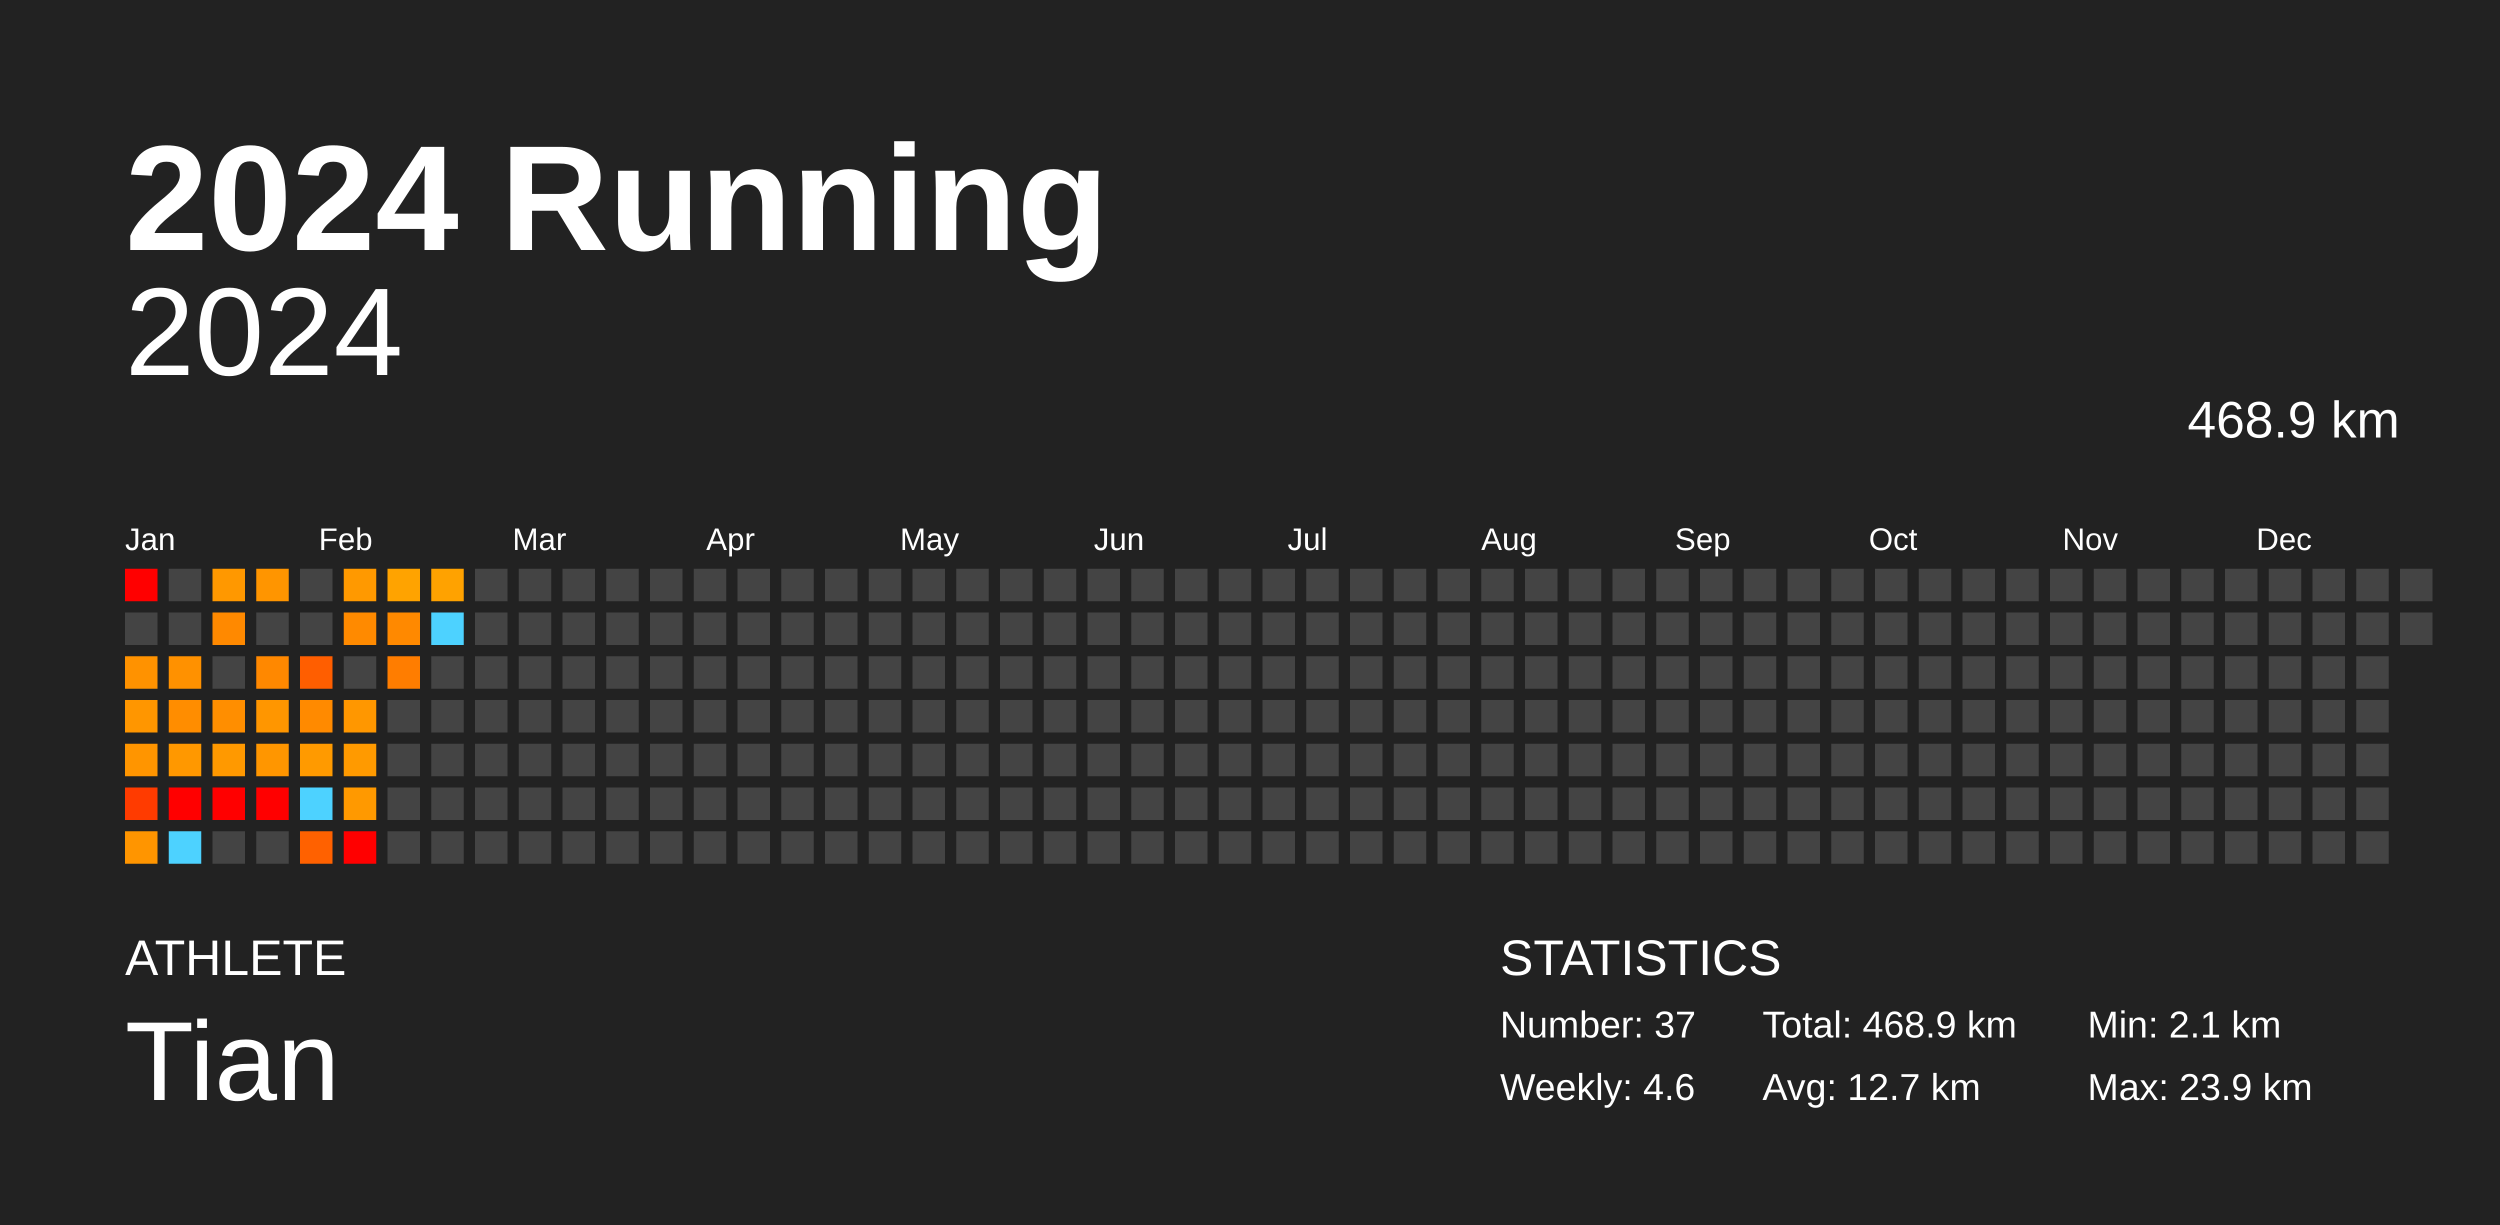
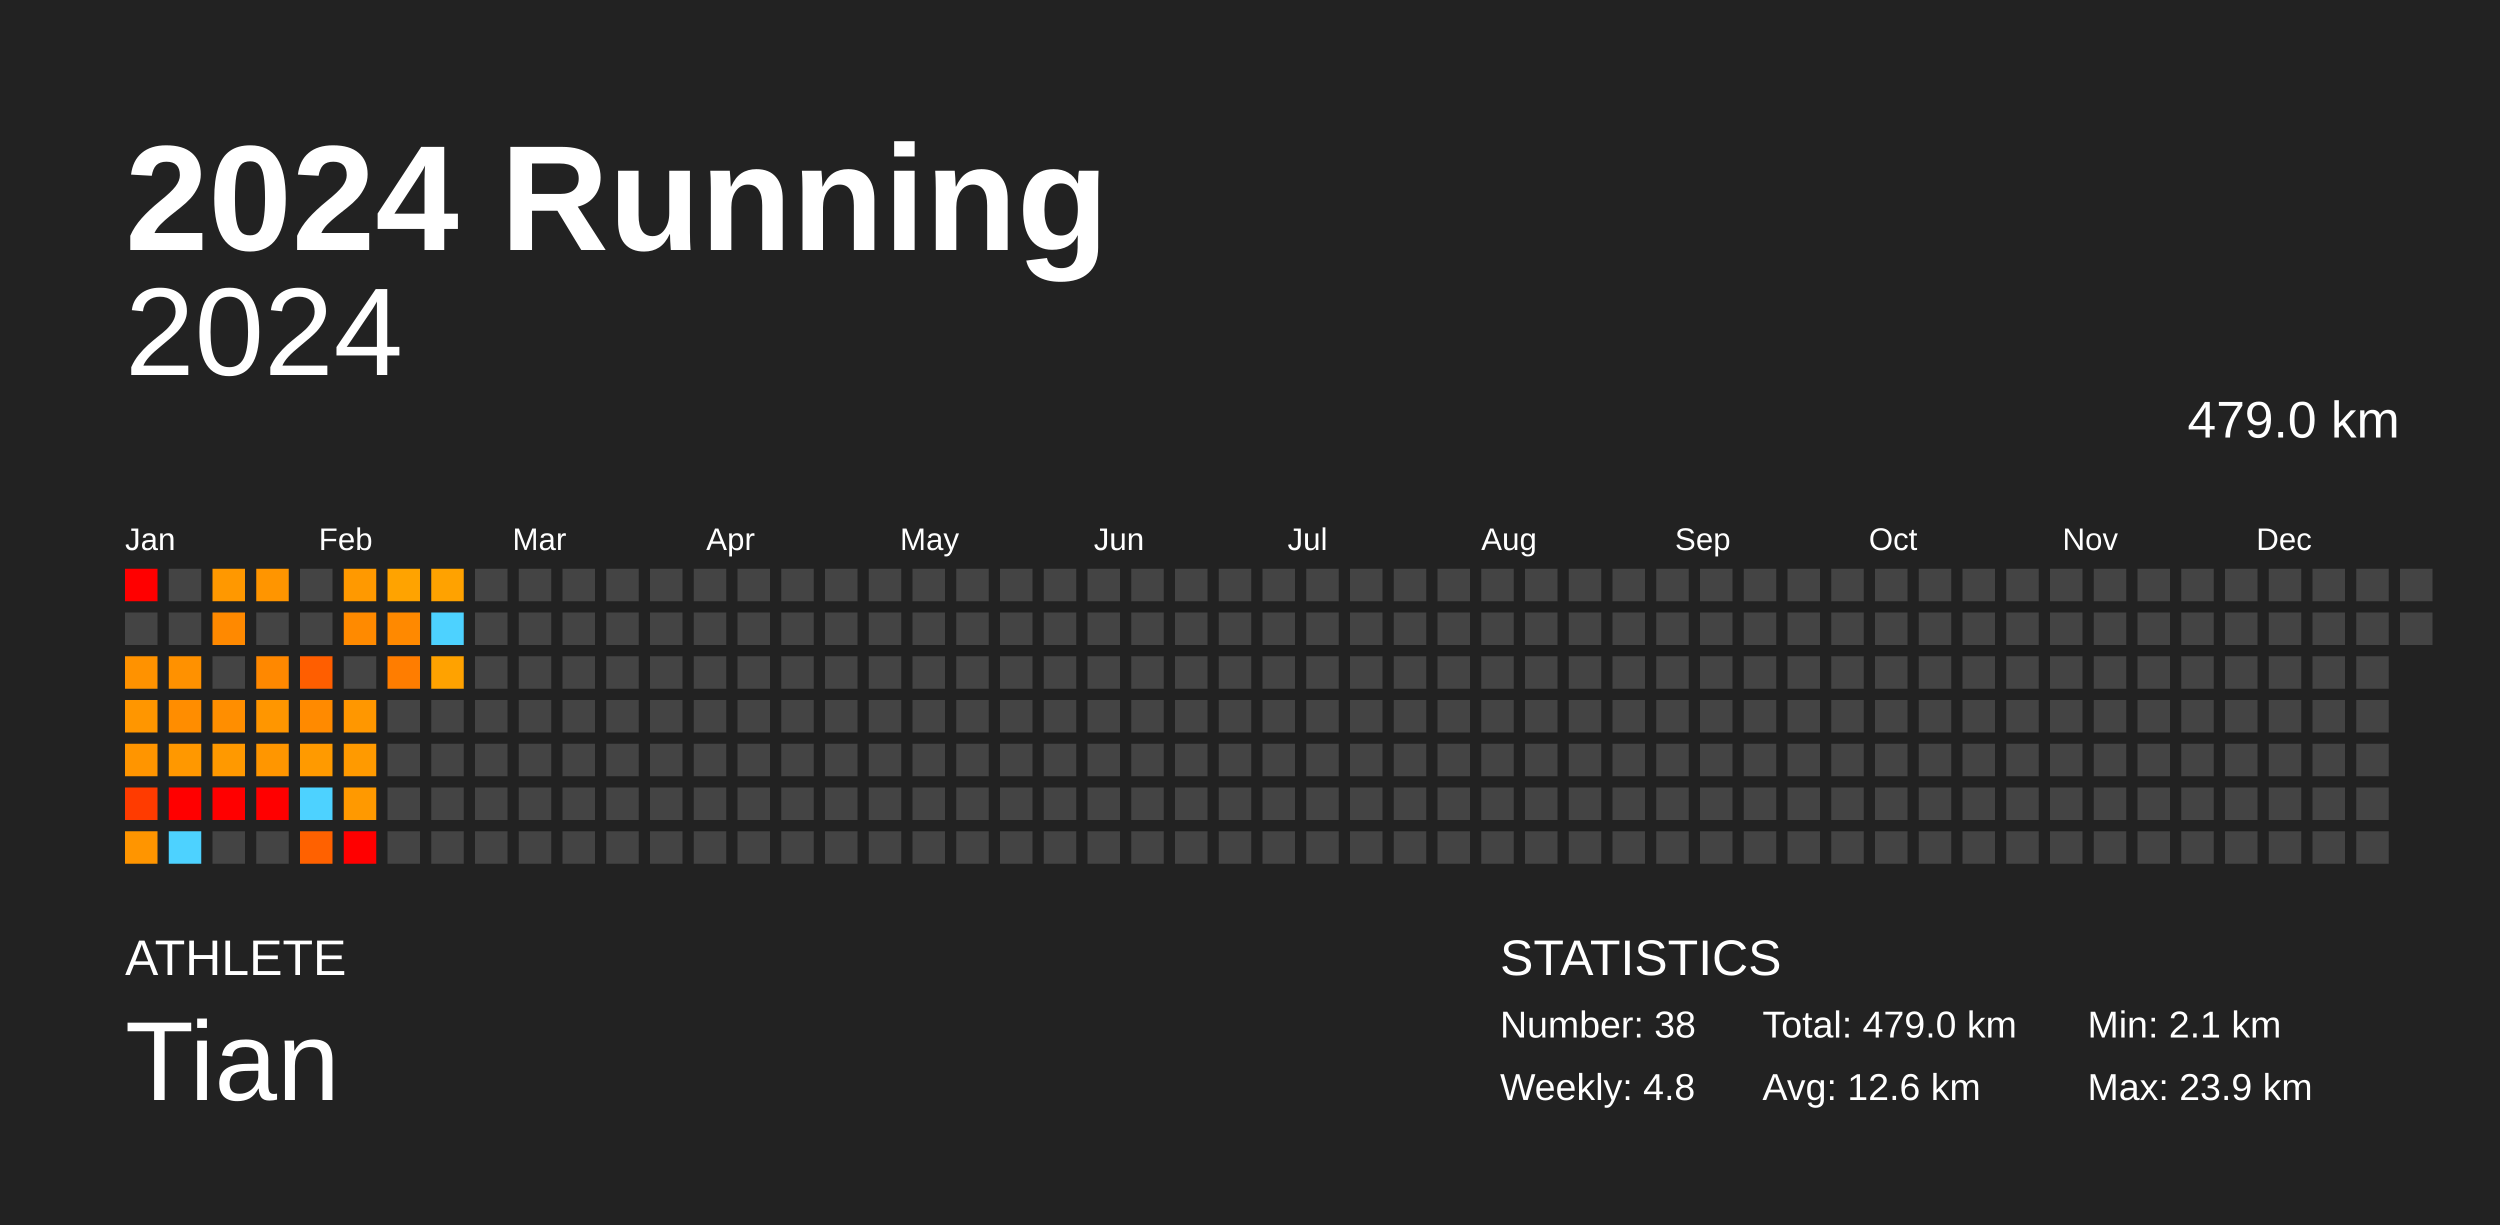
<svg xmlns="http://www.w3.org/2000/svg" baseProfile="full" height="98mm" version="1.1" viewBox="0,0,200,98" width="200mm">
  <defs />
  <rect fill="#222222" height="98" width="200" x="0" y="0" />
  <text fill="#FFFFFF" style="font-size:12px; font-family:Arial; font-weight:bold;" x="10" y="20">2024 Running</text>
  <text fill="#FFFFFF" style="font-size:4px; font-family:Arial" x="10" y="78">ATHLETE</text>
  <text fill="#FFFFFF" style="font-size:9px; font-family:Arial" x="10" y="88">Tian</text>
  <text fill="#FFFFFF" style="font-size:4px; font-family:Arial" x="120" y="78">STATISTICS</text>
-   <text fill="#FFFFFF" style="font-size:3px; font-family:Arial" x="120" y="83">Number: 37</text>
-   <text fill="#FFFFFF" style="font-size:3px; font-family:Arial" x="120" y="88">Weekly: 4.6</text>
-   <text fill="#FFFFFF" style="font-size:3px; font-family:Arial" x="141" y="83">Total: 468.9 km</text>
-   <text fill="#FFFFFF" style="font-size:3px; font-family:Arial" x="141" y="88">Avg: 12.7 km</text>
+   <text fill="#FFFFFF" style="font-size:3px; font-family:Arial" x="120" y="83">Number: 38</text>
+   <text fill="#FFFFFF" style="font-size:3px; font-family:Arial" x="120" y="88">Weekly: 4.8</text>
+   <text fill="#FFFFFF" style="font-size:3px; font-family:Arial" x="141" y="83">Total: 479.0 km</text>
+   <text fill="#FFFFFF" style="font-size:3px; font-family:Arial" x="141" y="88">Avg: 12.6 km</text>
  <text fill="#FFFFFF" style="font-size:3px; font-family:Arial" x="167" y="83">Min: 2.1 km</text>
  <text fill="#FFFFFF" style="font-size:3px; font-family:Arial" x="167" y="88">Max: 23.9 km</text>
  <text alignment-baseline="hanging" fill="#FFFFFF" style="font-size:10.0px; font-family:Arial;" x="10" y="30">2024</text>
-   <text alignment-baseline="hanging" fill="#FFFFFF" style="font-size:4.125px; font-family:Arial;" x="175" y="35">468.9 km</text>
+   <text alignment-baseline="hanging" fill="#FFFFFF" style="font-size:4.125px; font-family:Arial;" x="175" y="35">479.0 km</text>
  <text fill="#FFFFFF" style="font-size:2.5px; font-family:Arial" x="10.0" y="44">Jan</text>
  <text fill="#FFFFFF" style="font-size:2.5px; font-family:Arial" x="25.5" y="44">Feb</text>
  <text fill="#FFFFFF" style="font-size:2.5px; font-family:Arial" x="41.0" y="44">Mar</text>
  <text fill="#FFFFFF" style="font-size:2.5px; font-family:Arial" x="56.5" y="44">Apr</text>
  <text fill="#FFFFFF" style="font-size:2.5px; font-family:Arial" x="72.0" y="44">May</text>
  <text fill="#FFFFFF" style="font-size:2.5px; font-family:Arial" x="87.5" y="44">Jun</text>
  <text fill="#FFFFFF" style="font-size:2.5px; font-family:Arial" x="103.0" y="44">Jul</text>
  <text fill="#FFFFFF" style="font-size:2.5px; font-family:Arial" x="118.5" y="44">Aug</text>
  <text fill="#FFFFFF" style="font-size:2.5px; font-family:Arial" x="134.0" y="44">Sep</text>
  <text fill="#FFFFFF" style="font-size:2.5px; font-family:Arial" x="149.5" y="44">Oct</text>
  <text fill="#FFFFFF" style="font-size:2.5px; font-family:Arial" x="165.0" y="44">Nov</text>
  <text fill="#FFFFFF" style="font-size:2.5px; font-family:Arial" x="180.5" y="44">Dec</text>
  <rect fill="red" height="2.6" width="2.6" x="10.0" y="45.5" />
  <rect fill="#444444" height="2.6" width="2.6" x="10.0" y="49.0" />
  <rect fill="#ff9200" height="2.6" width="2.6" x="10.0" y="52.5" />
  <rect fill="#ff9600" height="2.6" width="2.6" x="10.0" y="56.0" />
  <rect fill="#ff9500" height="2.6" width="2.6" x="10.0" y="59.5" />
  <rect fill="#ff3b00" height="2.6" width="2.6" x="10.0" y="63.0" />
  <rect fill="#ff9500" height="2.6" width="2.6" x="10.0" y="66.5" />
  <rect fill="#444444" height="2.6" width="2.6" x="13.5" y="45.5" />
  <rect fill="#444444" height="2.6" width="2.6" x="13.5" y="49.0" />
  <rect fill="#ff9100" height="2.6" width="2.6" x="13.5" y="52.5" />
  <rect fill="#ff8d00" height="2.6" width="2.6" x="13.5" y="56.0" />
  <rect fill="#ff9800" height="2.6" width="2.6" x="13.5" y="59.5" />
  <rect fill="red" height="2.6" width="2.6" x="13.5" y="63.0" />
  <rect fill="#4dd2ff" height="2.6" width="2.6" x="13.5" y="66.5" />
  <rect fill="#ff9800" height="2.6" width="2.6" x="17.0" y="45.5" />
  <rect fill="#ff8900" height="2.6" width="2.6" x="17.0" y="49.0" />
  <rect fill="#444444" height="2.6" width="2.6" x="17.0" y="52.5" />
  <rect fill="#ff8e00" height="2.6" width="2.6" x="17.0" y="56.0" />
  <rect fill="#ff9900" height="2.6" width="2.6" x="17.0" y="59.5" />
  <rect fill="red" height="2.6" width="2.6" x="17.0" y="63.0" />
  <rect fill="#444444" height="2.6" width="2.6" x="17.0" y="66.5" />
  <rect fill="#ff9500" height="2.6" width="2.6" x="20.5" y="45.5" />
  <rect fill="#444444" height="2.6" width="2.6" x="20.5" y="49.0" />
  <rect fill="#ff8800" height="2.6" width="2.6" x="20.5" y="52.5" />
  <rect fill="#ff9600" height="2.6" width="2.6" x="20.5" y="56.0" />
  <rect fill="#ff9600" height="2.6" width="2.6" x="20.5" y="59.5" />
  <rect fill="red" height="2.6" width="2.6" x="20.5" y="63.0" />
  <rect fill="#444444" height="2.6" width="2.6" x="20.5" y="66.5" />
  <rect fill="#444444" height="2.6" width="2.6" x="24.0" y="45.5" />
  <rect fill="#444444" height="2.6" width="2.6" x="24.0" y="49.0" />
  <rect fill="#ff5e00" height="2.6" width="2.6" x="24.0" y="52.5" />
  <rect fill="#ff8a00" height="2.6" width="2.6" x="24.0" y="56.0" />
  <rect fill="#ff9a00" height="2.6" width="2.6" x="24.0" y="59.5" />
  <rect fill="#4dd2ff" height="2.6" width="2.6" x="24.0" y="63.0" />
  <rect fill="#ff6100" height="2.6" width="2.6" x="24.0" y="66.5" />
  <rect fill="#ff9900" height="2.6" width="2.6" x="27.5" y="45.5" />
  <rect fill="#ff8a00" height="2.6" width="2.6" x="27.5" y="49.0" />
  <rect fill="#444444" height="2.6" width="2.6" x="27.5" y="52.5" />
  <rect fill="#ff9700" height="2.6" width="2.6" x="27.5" y="56.0" />
  <rect fill="#ff9a00" height="2.6" width="2.6" x="27.5" y="59.5" />
  <rect fill="#ff9900" height="2.6" width="2.6" x="27.5" y="63.0" />
  <rect fill="red" height="2.6" width="2.6" x="27.5" y="66.5" />
  <rect fill="#ffa300" height="2.6" width="2.6" x="31.0" y="45.5" />
  <rect fill="#ff8900" height="2.6" width="2.6" x="31.0" y="49.0" />
  <rect fill="#ff7d00" height="2.6" width="2.6" x="31.0" y="52.5" />
  <rect fill="#444444" height="2.6" width="2.6" x="31.0" y="56.0" />
  <rect fill="#444444" height="2.6" width="2.6" x="31.0" y="59.5" />
  <rect fill="#444444" height="2.6" width="2.6" x="31.0" y="63.0" />
  <rect fill="#444444" height="2.6" width="2.6" x="31.0" y="66.5" />
  <rect fill="#ffa200" height="2.6" width="2.6" x="34.5" y="45.5" />
  <rect fill="#4dd2ff" height="2.6" width="2.6" x="34.5" y="49.0" />
-   <rect fill="#444444" height="2.6" width="2.6" x="34.5" y="52.5" />
+   <rect fill="#ffa200" height="2.6" width="2.6" x="34.5" y="52.5" />
  <rect fill="#444444" height="2.6" width="2.6" x="34.5" y="56.0" />
  <rect fill="#444444" height="2.6" width="2.6" x="34.5" y="59.5" />
  <rect fill="#444444" height="2.6" width="2.6" x="34.5" y="63.0" />
  <rect fill="#444444" height="2.6" width="2.6" x="34.5" y="66.5" />
  <rect fill="#444444" height="2.6" width="2.6" x="38.0" y="45.5" />
  <rect fill="#444444" height="2.6" width="2.6" x="38.0" y="49.0" />
  <rect fill="#444444" height="2.6" width="2.6" x="38.0" y="52.5" />
  <rect fill="#444444" height="2.6" width="2.6" x="38.0" y="56.0" />
  <rect fill="#444444" height="2.6" width="2.6" x="38.0" y="59.5" />
  <rect fill="#444444" height="2.6" width="2.6" x="38.0" y="63.0" />
  <rect fill="#444444" height="2.6" width="2.6" x="38.0" y="66.5" />
  <rect fill="#444444" height="2.6" width="2.6" x="41.5" y="45.5" />
  <rect fill="#444444" height="2.6" width="2.6" x="41.5" y="49.0" />
  <rect fill="#444444" height="2.6" width="2.6" x="41.5" y="52.5" />
  <rect fill="#444444" height="2.6" width="2.6" x="41.5" y="56.0" />
  <rect fill="#444444" height="2.6" width="2.6" x="41.5" y="59.5" />
  <rect fill="#444444" height="2.6" width="2.6" x="41.5" y="63.0" />
  <rect fill="#444444" height="2.6" width="2.6" x="41.5" y="66.5" />
  <rect fill="#444444" height="2.6" width="2.6" x="45.0" y="45.5" />
  <rect fill="#444444" height="2.6" width="2.6" x="45.0" y="49.0" />
  <rect fill="#444444" height="2.6" width="2.6" x="45.0" y="52.5" />
  <rect fill="#444444" height="2.6" width="2.6" x="45.0" y="56.0" />
  <rect fill="#444444" height="2.6" width="2.6" x="45.0" y="59.5" />
  <rect fill="#444444" height="2.6" width="2.6" x="45.0" y="63.0" />
  <rect fill="#444444" height="2.6" width="2.6" x="45.0" y="66.5" />
  <rect fill="#444444" height="2.6" width="2.6" x="48.5" y="45.5" />
  <rect fill="#444444" height="2.6" width="2.6" x="48.5" y="49.0" />
  <rect fill="#444444" height="2.6" width="2.6" x="48.5" y="52.5" />
  <rect fill="#444444" height="2.6" width="2.6" x="48.5" y="56.0" />
  <rect fill="#444444" height="2.6" width="2.6" x="48.5" y="59.5" />
  <rect fill="#444444" height="2.6" width="2.6" x="48.5" y="63.0" />
  <rect fill="#444444" height="2.6" width="2.6" x="48.5" y="66.5" />
  <rect fill="#444444" height="2.6" width="2.6" x="52.0" y="45.5" />
  <rect fill="#444444" height="2.6" width="2.6" x="52.0" y="49.0" />
  <rect fill="#444444" height="2.6" width="2.6" x="52.0" y="52.5" />
  <rect fill="#444444" height="2.6" width="2.6" x="52.0" y="56.0" />
  <rect fill="#444444" height="2.6" width="2.6" x="52.0" y="59.5" />
  <rect fill="#444444" height="2.6" width="2.6" x="52.0" y="63.0" />
  <rect fill="#444444" height="2.6" width="2.6" x="52.0" y="66.5" />
  <rect fill="#444444" height="2.6" width="2.6" x="55.5" y="45.5" />
  <rect fill="#444444" height="2.6" width="2.6" x="55.5" y="49.0" />
  <rect fill="#444444" height="2.6" width="2.6" x="55.5" y="52.5" />
  <rect fill="#444444" height="2.6" width="2.6" x="55.5" y="56.0" />
  <rect fill="#444444" height="2.6" width="2.6" x="55.5" y="59.5" />
  <rect fill="#444444" height="2.6" width="2.6" x="55.5" y="63.0" />
  <rect fill="#444444" height="2.6" width="2.6" x="55.5" y="66.5" />
  <rect fill="#444444" height="2.6" width="2.6" x="59.0" y="45.5" />
  <rect fill="#444444" height="2.6" width="2.6" x="59.0" y="49.0" />
  <rect fill="#444444" height="2.6" width="2.6" x="59.0" y="52.5" />
  <rect fill="#444444" height="2.6" width="2.6" x="59.0" y="56.0" />
  <rect fill="#444444" height="2.6" width="2.6" x="59.0" y="59.5" />
  <rect fill="#444444" height="2.6" width="2.6" x="59.0" y="63.0" />
  <rect fill="#444444" height="2.6" width="2.6" x="59.0" y="66.5" />
  <rect fill="#444444" height="2.6" width="2.6" x="62.5" y="45.5" />
  <rect fill="#444444" height="2.6" width="2.6" x="62.5" y="49.0" />
  <rect fill="#444444" height="2.6" width="2.6" x="62.5" y="52.5" />
  <rect fill="#444444" height="2.6" width="2.6" x="62.5" y="56.0" />
  <rect fill="#444444" height="2.6" width="2.6" x="62.5" y="59.5" />
  <rect fill="#444444" height="2.6" width="2.6" x="62.5" y="63.0" />
  <rect fill="#444444" height="2.6" width="2.6" x="62.5" y="66.5" />
  <rect fill="#444444" height="2.6" width="2.6" x="66.0" y="45.5" />
  <rect fill="#444444" height="2.6" width="2.6" x="66.0" y="49.0" />
  <rect fill="#444444" height="2.6" width="2.6" x="66.0" y="52.5" />
  <rect fill="#444444" height="2.6" width="2.6" x="66.0" y="56.0" />
  <rect fill="#444444" height="2.6" width="2.6" x="66.0" y="59.5" />
  <rect fill="#444444" height="2.6" width="2.6" x="66.0" y="63.0" />
  <rect fill="#444444" height="2.6" width="2.6" x="66.0" y="66.5" />
  <rect fill="#444444" height="2.6" width="2.6" x="69.5" y="45.5" />
  <rect fill="#444444" height="2.6" width="2.6" x="69.5" y="49.0" />
  <rect fill="#444444" height="2.6" width="2.6" x="69.5" y="52.5" />
  <rect fill="#444444" height="2.6" width="2.6" x="69.5" y="56.0" />
  <rect fill="#444444" height="2.6" width="2.6" x="69.5" y="59.5" />
  <rect fill="#444444" height="2.6" width="2.6" x="69.5" y="63.0" />
  <rect fill="#444444" height="2.6" width="2.6" x="69.5" y="66.5" />
  <rect fill="#444444" height="2.6" width="2.6" x="73.0" y="45.5" />
  <rect fill="#444444" height="2.6" width="2.6" x="73.0" y="49.0" />
  <rect fill="#444444" height="2.6" width="2.6" x="73.0" y="52.5" />
  <rect fill="#444444" height="2.6" width="2.6" x="73.0" y="56.0" />
  <rect fill="#444444" height="2.6" width="2.6" x="73.0" y="59.5" />
  <rect fill="#444444" height="2.6" width="2.6" x="73.0" y="63.0" />
  <rect fill="#444444" height="2.6" width="2.6" x="73.0" y="66.5" />
  <rect fill="#444444" height="2.6" width="2.6" x="76.5" y="45.5" />
  <rect fill="#444444" height="2.6" width="2.6" x="76.5" y="49.0" />
  <rect fill="#444444" height="2.6" width="2.6" x="76.5" y="52.5" />
  <rect fill="#444444" height="2.6" width="2.6" x="76.5" y="56.0" />
  <rect fill="#444444" height="2.6" width="2.6" x="76.5" y="59.5" />
  <rect fill="#444444" height="2.6" width="2.6" x="76.5" y="63.0" />
  <rect fill="#444444" height="2.6" width="2.6" x="76.5" y="66.5" />
  <rect fill="#444444" height="2.6" width="2.6" x="80.0" y="45.5" />
  <rect fill="#444444" height="2.6" width="2.6" x="80.0" y="49.0" />
  <rect fill="#444444" height="2.6" width="2.6" x="80.0" y="52.5" />
  <rect fill="#444444" height="2.6" width="2.6" x="80.0" y="56.0" />
  <rect fill="#444444" height="2.6" width="2.6" x="80.0" y="59.5" />
  <rect fill="#444444" height="2.6" width="2.6" x="80.0" y="63.0" />
  <rect fill="#444444" height="2.6" width="2.6" x="80.0" y="66.5" />
  <rect fill="#444444" height="2.6" width="2.6" x="83.5" y="45.5" />
  <rect fill="#444444" height="2.6" width="2.6" x="83.5" y="49.0" />
  <rect fill="#444444" height="2.6" width="2.6" x="83.5" y="52.5" />
  <rect fill="#444444" height="2.6" width="2.6" x="83.5" y="56.0" />
  <rect fill="#444444" height="2.6" width="2.6" x="83.5" y="59.5" />
  <rect fill="#444444" height="2.6" width="2.6" x="83.5" y="63.0" />
  <rect fill="#444444" height="2.6" width="2.6" x="83.5" y="66.5" />
  <rect fill="#444444" height="2.6" width="2.6" x="87.0" y="45.5" />
  <rect fill="#444444" height="2.6" width="2.6" x="87.0" y="49.0" />
  <rect fill="#444444" height="2.6" width="2.6" x="87.0" y="52.5" />
  <rect fill="#444444" height="2.6" width="2.6" x="87.0" y="56.0" />
  <rect fill="#444444" height="2.6" width="2.6" x="87.0" y="59.5" />
  <rect fill="#444444" height="2.6" width="2.6" x="87.0" y="63.0" />
  <rect fill="#444444" height="2.6" width="2.6" x="87.0" y="66.5" />
  <rect fill="#444444" height="2.6" width="2.6" x="90.5" y="45.5" />
  <rect fill="#444444" height="2.6" width="2.6" x="90.5" y="49.0" />
  <rect fill="#444444" height="2.6" width="2.6" x="90.5" y="52.5" />
  <rect fill="#444444" height="2.6" width="2.6" x="90.5" y="56.0" />
  <rect fill="#444444" height="2.6" width="2.6" x="90.5" y="59.5" />
  <rect fill="#444444" height="2.6" width="2.6" x="90.5" y="63.0" />
  <rect fill="#444444" height="2.6" width="2.6" x="90.5" y="66.5" />
  <rect fill="#444444" height="2.6" width="2.6" x="94.0" y="45.5" />
  <rect fill="#444444" height="2.6" width="2.6" x="94.0" y="49.0" />
  <rect fill="#444444" height="2.6" width="2.6" x="94.0" y="52.5" />
  <rect fill="#444444" height="2.6" width="2.6" x="94.0" y="56.0" />
  <rect fill="#444444" height="2.6" width="2.6" x="94.0" y="59.5" />
  <rect fill="#444444" height="2.6" width="2.6" x="94.0" y="63.0" />
  <rect fill="#444444" height="2.6" width="2.6" x="94.0" y="66.5" />
  <rect fill="#444444" height="2.6" width="2.6" x="97.5" y="45.5" />
  <rect fill="#444444" height="2.6" width="2.6" x="97.5" y="49.0" />
  <rect fill="#444444" height="2.6" width="2.6" x="97.5" y="52.5" />
  <rect fill="#444444" height="2.6" width="2.6" x="97.5" y="56.0" />
  <rect fill="#444444" height="2.6" width="2.6" x="97.5" y="59.5" />
  <rect fill="#444444" height="2.6" width="2.6" x="97.5" y="63.0" />
  <rect fill="#444444" height="2.6" width="2.6" x="97.5" y="66.5" />
  <rect fill="#444444" height="2.6" width="2.6" x="101.0" y="45.5" />
  <rect fill="#444444" height="2.6" width="2.6" x="101.0" y="49.0" />
  <rect fill="#444444" height="2.6" width="2.6" x="101.0" y="52.5" />
  <rect fill="#444444" height="2.6" width="2.6" x="101.0" y="56.0" />
  <rect fill="#444444" height="2.6" width="2.6" x="101.0" y="59.5" />
  <rect fill="#444444" height="2.6" width="2.6" x="101.0" y="63.0" />
  <rect fill="#444444" height="2.6" width="2.6" x="101.0" y="66.5" />
  <rect fill="#444444" height="2.6" width="2.6" x="104.5" y="45.5" />
  <rect fill="#444444" height="2.6" width="2.6" x="104.5" y="49.0" />
  <rect fill="#444444" height="2.6" width="2.6" x="104.5" y="52.5" />
  <rect fill="#444444" height="2.6" width="2.6" x="104.5" y="56.0" />
  <rect fill="#444444" height="2.6" width="2.6" x="104.5" y="59.5" />
  <rect fill="#444444" height="2.6" width="2.6" x="104.5" y="63.0" />
  <rect fill="#444444" height="2.6" width="2.6" x="104.5" y="66.5" />
  <rect fill="#444444" height="2.6" width="2.6" x="108.0" y="45.5" />
  <rect fill="#444444" height="2.6" width="2.6" x="108.0" y="49.0" />
  <rect fill="#444444" height="2.6" width="2.6" x="108.0" y="52.5" />
  <rect fill="#444444" height="2.6" width="2.6" x="108.0" y="56.0" />
  <rect fill="#444444" height="2.6" width="2.6" x="108.0" y="59.5" />
  <rect fill="#444444" height="2.6" width="2.6" x="108.0" y="63.0" />
  <rect fill="#444444" height="2.6" width="2.6" x="108.0" y="66.5" />
  <rect fill="#444444" height="2.6" width="2.6" x="111.5" y="45.5" />
  <rect fill="#444444" height="2.6" width="2.6" x="111.5" y="49.0" />
  <rect fill="#444444" height="2.6" width="2.6" x="111.5" y="52.5" />
  <rect fill="#444444" height="2.6" width="2.6" x="111.5" y="56.0" />
  <rect fill="#444444" height="2.6" width="2.6" x="111.5" y="59.5" />
  <rect fill="#444444" height="2.6" width="2.6" x="111.5" y="63.0" />
  <rect fill="#444444" height="2.6" width="2.6" x="111.5" y="66.5" />
  <rect fill="#444444" height="2.6" width="2.6" x="115.0" y="45.5" />
  <rect fill="#444444" height="2.6" width="2.6" x="115.0" y="49.0" />
  <rect fill="#444444" height="2.6" width="2.6" x="115.0" y="52.5" />
  <rect fill="#444444" height="2.6" width="2.6" x="115.0" y="56.0" />
  <rect fill="#444444" height="2.6" width="2.6" x="115.0" y="59.5" />
  <rect fill="#444444" height="2.6" width="2.6" x="115.0" y="63.0" />
  <rect fill="#444444" height="2.6" width="2.6" x="115.0" y="66.5" />
  <rect fill="#444444" height="2.6" width="2.6" x="118.5" y="45.5" />
  <rect fill="#444444" height="2.6" width="2.6" x="118.5" y="49.0" />
  <rect fill="#444444" height="2.6" width="2.6" x="118.5" y="52.5" />
  <rect fill="#444444" height="2.6" width="2.6" x="118.5" y="56.0" />
  <rect fill="#444444" height="2.6" width="2.6" x="118.5" y="59.5" />
  <rect fill="#444444" height="2.6" width="2.6" x="118.5" y="63.0" />
  <rect fill="#444444" height="2.6" width="2.6" x="118.5" y="66.5" />
  <rect fill="#444444" height="2.6" width="2.6" x="122.0" y="45.5" />
  <rect fill="#444444" height="2.6" width="2.6" x="122.0" y="49.0" />
  <rect fill="#444444" height="2.6" width="2.6" x="122.0" y="52.5" />
  <rect fill="#444444" height="2.6" width="2.6" x="122.0" y="56.0" />
  <rect fill="#444444" height="2.6" width="2.6" x="122.0" y="59.5" />
  <rect fill="#444444" height="2.6" width="2.6" x="122.0" y="63.0" />
  <rect fill="#444444" height="2.6" width="2.6" x="122.0" y="66.5" />
  <rect fill="#444444" height="2.6" width="2.6" x="125.5" y="45.5" />
  <rect fill="#444444" height="2.6" width="2.6" x="125.5" y="49.0" />
  <rect fill="#444444" height="2.6" width="2.6" x="125.5" y="52.5" />
  <rect fill="#444444" height="2.6" width="2.6" x="125.5" y="56.0" />
  <rect fill="#444444" height="2.6" width="2.6" x="125.5" y="59.5" />
  <rect fill="#444444" height="2.6" width="2.6" x="125.5" y="63.0" />
  <rect fill="#444444" height="2.6" width="2.6" x="125.5" y="66.5" />
  <rect fill="#444444" height="2.6" width="2.6" x="129.0" y="45.5" />
  <rect fill="#444444" height="2.6" width="2.6" x="129.0" y="49.0" />
  <rect fill="#444444" height="2.6" width="2.6" x="129.0" y="52.5" />
  <rect fill="#444444" height="2.6" width="2.6" x="129.0" y="56.0" />
  <rect fill="#444444" height="2.6" width="2.6" x="129.0" y="59.5" />
  <rect fill="#444444" height="2.6" width="2.6" x="129.0" y="63.0" />
  <rect fill="#444444" height="2.6" width="2.6" x="129.0" y="66.5" />
  <rect fill="#444444" height="2.6" width="2.6" x="132.5" y="45.5" />
  <rect fill="#444444" height="2.6" width="2.6" x="132.5" y="49.0" />
  <rect fill="#444444" height="2.6" width="2.6" x="132.5" y="52.5" />
  <rect fill="#444444" height="2.6" width="2.6" x="132.5" y="56.0" />
  <rect fill="#444444" height="2.6" width="2.6" x="132.5" y="59.5" />
  <rect fill="#444444" height="2.6" width="2.6" x="132.5" y="63.0" />
  <rect fill="#444444" height="2.6" width="2.6" x="132.5" y="66.5" />
  <rect fill="#444444" height="2.6" width="2.6" x="136.0" y="45.5" />
  <rect fill="#444444" height="2.6" width="2.6" x="136.0" y="49.0" />
  <rect fill="#444444" height="2.6" width="2.6" x="136.0" y="52.5" />
  <rect fill="#444444" height="2.6" width="2.6" x="136.0" y="56.0" />
  <rect fill="#444444" height="2.6" width="2.6" x="136.0" y="59.5" />
  <rect fill="#444444" height="2.6" width="2.6" x="136.0" y="63.0" />
  <rect fill="#444444" height="2.6" width="2.6" x="136.0" y="66.5" />
  <rect fill="#444444" height="2.6" width="2.6" x="139.5" y="45.5" />
  <rect fill="#444444" height="2.6" width="2.6" x="139.5" y="49.0" />
  <rect fill="#444444" height="2.6" width="2.6" x="139.5" y="52.5" />
  <rect fill="#444444" height="2.6" width="2.6" x="139.5" y="56.0" />
  <rect fill="#444444" height="2.6" width="2.6" x="139.5" y="59.5" />
  <rect fill="#444444" height="2.6" width="2.6" x="139.5" y="63.0" />
  <rect fill="#444444" height="2.6" width="2.6" x="139.5" y="66.5" />
  <rect fill="#444444" height="2.6" width="2.6" x="143.0" y="45.5" />
  <rect fill="#444444" height="2.6" width="2.6" x="143.0" y="49.0" />
  <rect fill="#444444" height="2.6" width="2.6" x="143.0" y="52.5" />
  <rect fill="#444444" height="2.6" width="2.6" x="143.0" y="56.0" />
  <rect fill="#444444" height="2.6" width="2.6" x="143.0" y="59.5" />
  <rect fill="#444444" height="2.6" width="2.6" x="143.0" y="63.0" />
  <rect fill="#444444" height="2.6" width="2.6" x="143.0" y="66.5" />
  <rect fill="#444444" height="2.6" width="2.6" x="146.5" y="45.5" />
  <rect fill="#444444" height="2.6" width="2.6" x="146.5" y="49.0" />
  <rect fill="#444444" height="2.6" width="2.6" x="146.5" y="52.5" />
  <rect fill="#444444" height="2.6" width="2.6" x="146.5" y="56.0" />
  <rect fill="#444444" height="2.6" width="2.6" x="146.5" y="59.5" />
  <rect fill="#444444" height="2.6" width="2.6" x="146.5" y="63.0" />
  <rect fill="#444444" height="2.6" width="2.6" x="146.5" y="66.5" />
  <rect fill="#444444" height="2.6" width="2.6" x="150.0" y="45.5" />
  <rect fill="#444444" height="2.6" width="2.6" x="150.0" y="49.0" />
  <rect fill="#444444" height="2.6" width="2.6" x="150.0" y="52.5" />
  <rect fill="#444444" height="2.6" width="2.6" x="150.0" y="56.0" />
  <rect fill="#444444" height="2.6" width="2.6" x="150.0" y="59.5" />
  <rect fill="#444444" height="2.6" width="2.6" x="150.0" y="63.0" />
  <rect fill="#444444" height="2.6" width="2.6" x="150.0" y="66.5" />
  <rect fill="#444444" height="2.6" width="2.6" x="153.5" y="45.5" />
  <rect fill="#444444" height="2.6" width="2.6" x="153.5" y="49.0" />
  <rect fill="#444444" height="2.6" width="2.6" x="153.5" y="52.5" />
  <rect fill="#444444" height="2.6" width="2.6" x="153.5" y="56.0" />
  <rect fill="#444444" height="2.6" width="2.6" x="153.5" y="59.5" />
  <rect fill="#444444" height="2.6" width="2.6" x="153.5" y="63.0" />
  <rect fill="#444444" height="2.6" width="2.6" x="153.5" y="66.5" />
  <rect fill="#444444" height="2.6" width="2.6" x="157.0" y="45.5" />
  <rect fill="#444444" height="2.6" width="2.6" x="157.0" y="49.0" />
  <rect fill="#444444" height="2.6" width="2.6" x="157.0" y="52.5" />
  <rect fill="#444444" height="2.6" width="2.6" x="157.0" y="56.0" />
  <rect fill="#444444" height="2.6" width="2.6" x="157.0" y="59.5" />
  <rect fill="#444444" height="2.6" width="2.6" x="157.0" y="63.0" />
  <rect fill="#444444" height="2.6" width="2.6" x="157.0" y="66.5" />
  <rect fill="#444444" height="2.6" width="2.6" x="160.5" y="45.5" />
  <rect fill="#444444" height="2.6" width="2.6" x="160.5" y="49.0" />
  <rect fill="#444444" height="2.6" width="2.6" x="160.5" y="52.5" />
  <rect fill="#444444" height="2.6" width="2.6" x="160.5" y="56.0" />
  <rect fill="#444444" height="2.6" width="2.6" x="160.5" y="59.5" />
  <rect fill="#444444" height="2.6" width="2.6" x="160.5" y="63.0" />
  <rect fill="#444444" height="2.6" width="2.6" x="160.5" y="66.5" />
  <rect fill="#444444" height="2.6" width="2.6" x="164.0" y="45.5" />
  <rect fill="#444444" height="2.6" width="2.6" x="164.0" y="49.0" />
  <rect fill="#444444" height="2.6" width="2.6" x="164.0" y="52.5" />
  <rect fill="#444444" height="2.6" width="2.6" x="164.0" y="56.0" />
  <rect fill="#444444" height="2.6" width="2.6" x="164.0" y="59.5" />
  <rect fill="#444444" height="2.6" width="2.6" x="164.0" y="63.0" />
  <rect fill="#444444" height="2.6" width="2.6" x="164.0" y="66.5" />
  <rect fill="#444444" height="2.6" width="2.6" x="167.5" y="45.5" />
  <rect fill="#444444" height="2.6" width="2.6" x="167.5" y="49.0" />
  <rect fill="#444444" height="2.6" width="2.6" x="167.5" y="52.5" />
  <rect fill="#444444" height="2.6" width="2.6" x="167.5" y="56.0" />
  <rect fill="#444444" height="2.6" width="2.6" x="167.5" y="59.5" />
  <rect fill="#444444" height="2.6" width="2.6" x="167.5" y="63.0" />
  <rect fill="#444444" height="2.6" width="2.6" x="167.5" y="66.5" />
  <rect fill="#444444" height="2.6" width="2.6" x="171.0" y="45.5" />
  <rect fill="#444444" height="2.6" width="2.6" x="171.0" y="49.0" />
  <rect fill="#444444" height="2.6" width="2.6" x="171.0" y="52.5" />
  <rect fill="#444444" height="2.6" width="2.6" x="171.0" y="56.0" />
  <rect fill="#444444" height="2.6" width="2.6" x="171.0" y="59.5" />
  <rect fill="#444444" height="2.6" width="2.6" x="171.0" y="63.0" />
  <rect fill="#444444" height="2.6" width="2.6" x="171.0" y="66.5" />
  <rect fill="#444444" height="2.6" width="2.6" x="174.5" y="45.5" />
  <rect fill="#444444" height="2.6" width="2.6" x="174.5" y="49.0" />
  <rect fill="#444444" height="2.6" width="2.6" x="174.5" y="52.5" />
  <rect fill="#444444" height="2.6" width="2.6" x="174.5" y="56.0" />
  <rect fill="#444444" height="2.6" width="2.6" x="174.5" y="59.5" />
  <rect fill="#444444" height="2.6" width="2.6" x="174.5" y="63.0" />
  <rect fill="#444444" height="2.6" width="2.6" x="174.5" y="66.5" />
  <rect fill="#444444" height="2.6" width="2.6" x="178.0" y="45.5" />
  <rect fill="#444444" height="2.6" width="2.6" x="178.0" y="49.0" />
  <rect fill="#444444" height="2.6" width="2.6" x="178.0" y="52.5" />
  <rect fill="#444444" height="2.6" width="2.6" x="178.0" y="56.0" />
  <rect fill="#444444" height="2.6" width="2.6" x="178.0" y="59.5" />
  <rect fill="#444444" height="2.6" width="2.6" x="178.0" y="63.0" />
  <rect fill="#444444" height="2.6" width="2.6" x="178.0" y="66.5" />
  <rect fill="#444444" height="2.6" width="2.6" x="181.5" y="45.5" />
  <rect fill="#444444" height="2.6" width="2.6" x="181.5" y="49.0" />
  <rect fill="#444444" height="2.6" width="2.6" x="181.5" y="52.5" />
  <rect fill="#444444" height="2.6" width="2.6" x="181.5" y="56.0" />
  <rect fill="#444444" height="2.6" width="2.6" x="181.5" y="59.5" />
  <rect fill="#444444" height="2.6" width="2.6" x="181.5" y="63.0" />
  <rect fill="#444444" height="2.6" width="2.6" x="181.5" y="66.5" />
  <rect fill="#444444" height="2.6" width="2.6" x="185.0" y="45.5" />
  <rect fill="#444444" height="2.6" width="2.6" x="185.0" y="49.0" />
  <rect fill="#444444" height="2.6" width="2.6" x="185.0" y="52.5" />
  <rect fill="#444444" height="2.6" width="2.6" x="185.0" y="56.0" />
  <rect fill="#444444" height="2.6" width="2.6" x="185.0" y="59.5" />
  <rect fill="#444444" height="2.6" width="2.6" x="185.0" y="63.0" />
  <rect fill="#444444" height="2.6" width="2.6" x="185.0" y="66.5" />
  <rect fill="#444444" height="2.6" width="2.6" x="188.5" y="45.5" />
  <rect fill="#444444" height="2.6" width="2.6" x="188.5" y="49.0" />
  <rect fill="#444444" height="2.6" width="2.6" x="188.5" y="52.5" />
  <rect fill="#444444" height="2.6" width="2.6" x="188.5" y="56.0" />
  <rect fill="#444444" height="2.6" width="2.6" x="188.5" y="59.5" />
  <rect fill="#444444" height="2.6" width="2.6" x="188.5" y="63.0" />
  <rect fill="#444444" height="2.6" width="2.6" x="188.5" y="66.5" />
  <rect fill="#444444" height="2.6" width="2.6" x="192.0" y="45.5" />
  <rect fill="#444444" height="2.6" width="2.6" x="192.0" y="49.0" />
</svg>
